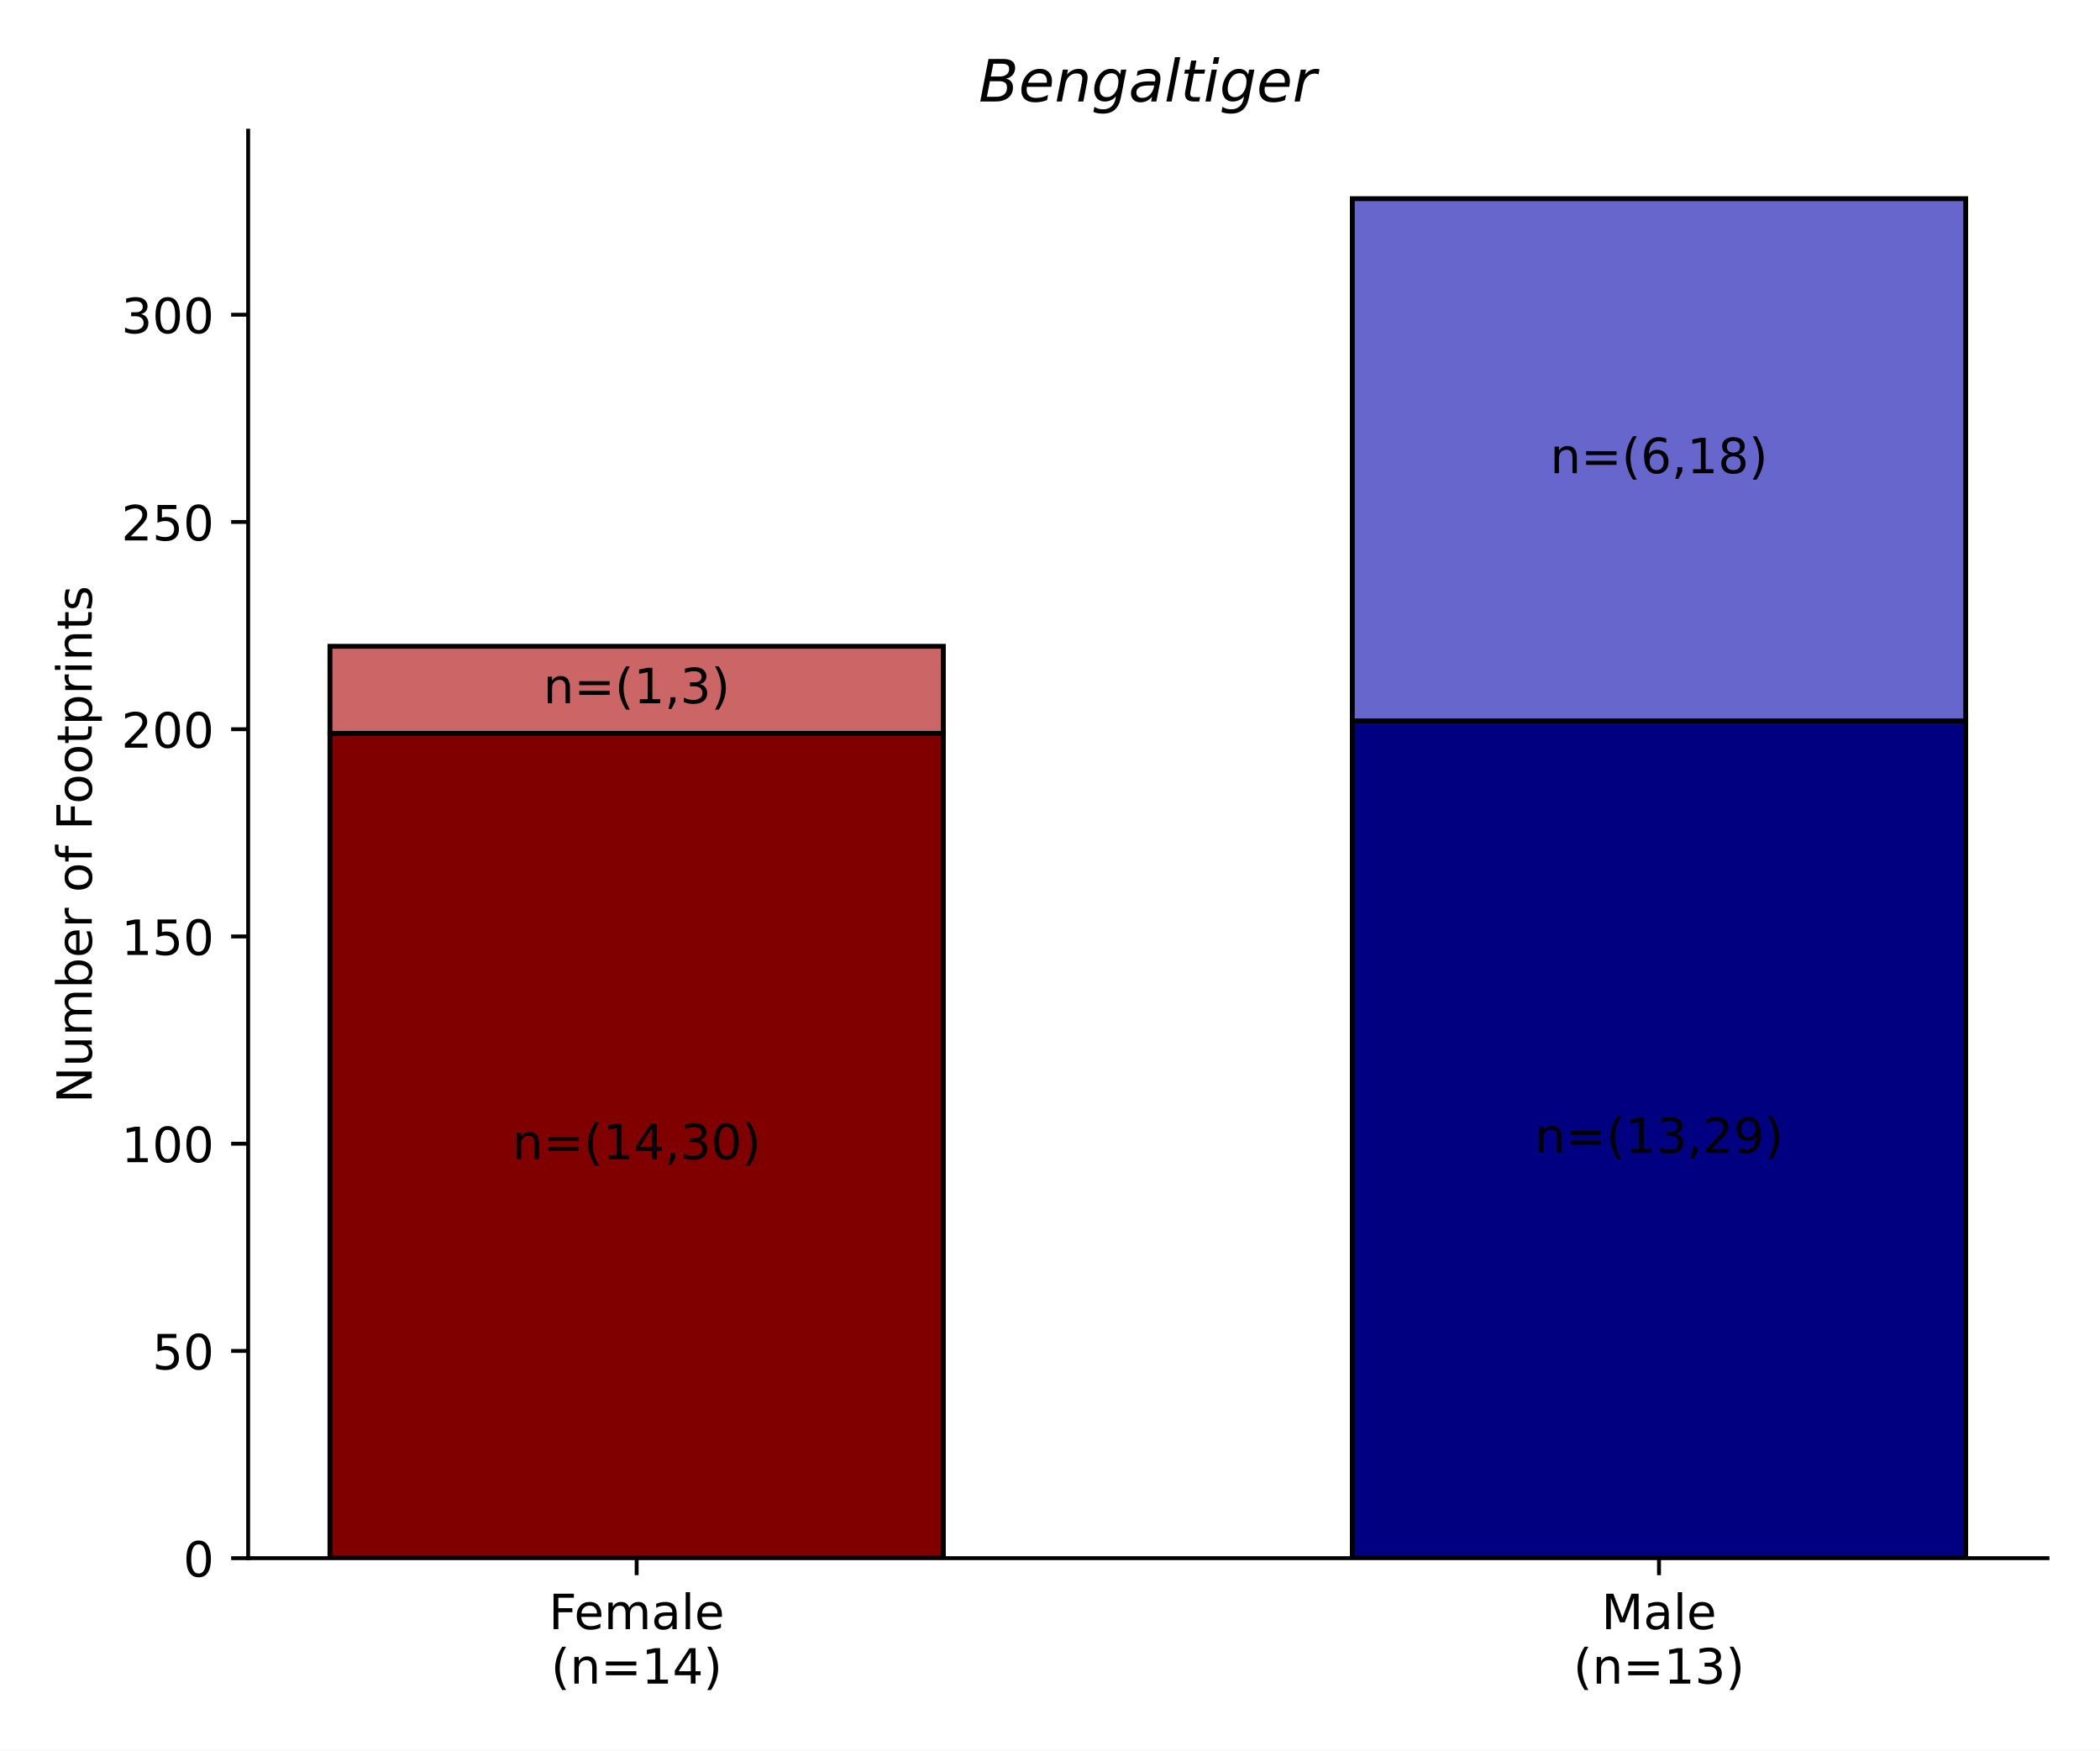
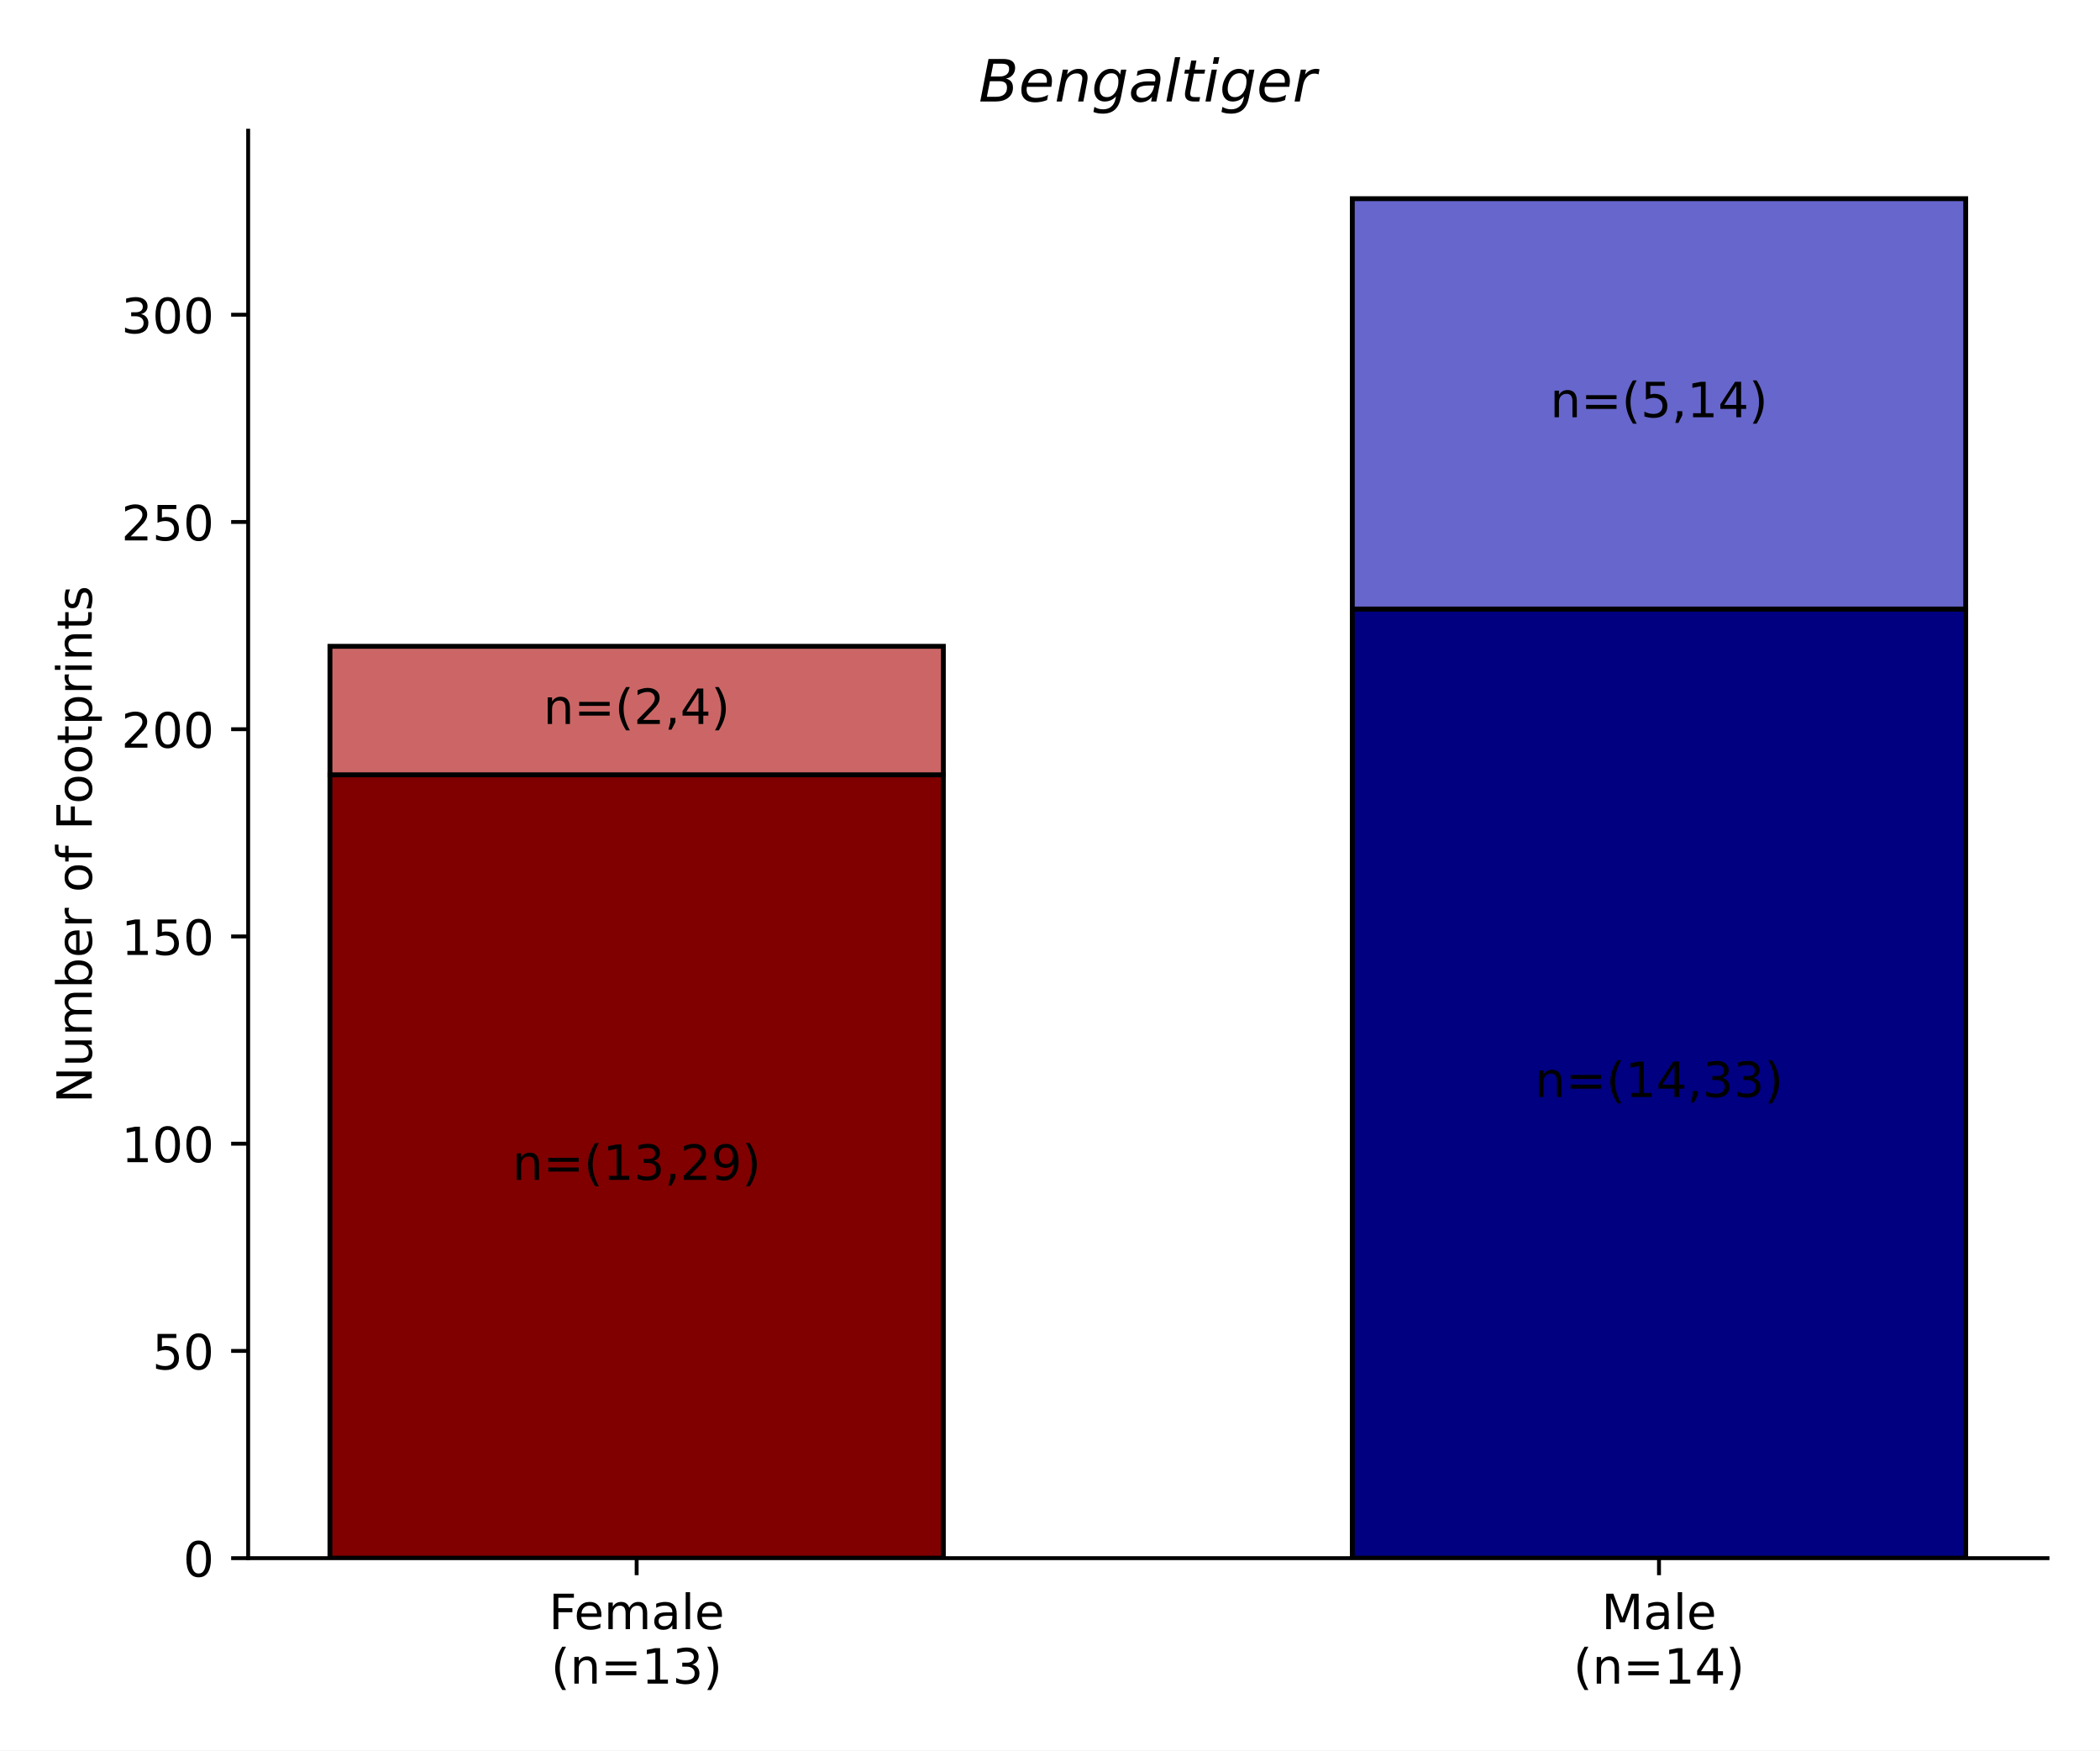
<svg xmlns="http://www.w3.org/2000/svg" xmlns:xlink="http://www.w3.org/1999/xlink" width="432pt" height="360pt" viewBox="0 0 432 360" version="1.1">
  <defs>
    <style type="text/css">*{stroke-linejoin: round; stroke-linecap: butt}</style>
  </defs>
  <g id="figure_1">
    <g id="patch_1">
      <path d="M 0 360  L 432 360  L 432 0  L 0 0  z " style="fill: #ffffff" />
    </g>
    <g id="axes_1">
      <g id="patch_2">
        <path d="M 51.05 320.456  L 421.2 320.456  L 421.2 26.88  L 51.05 26.88  z " style="fill: #ffffff" />
      </g>
      <g id="patch_3">
-         <path d="M 67.875 320.456  L 194.062 320.456  L 194.062 150.823  L 67.875 150.823  z " clip-path="url(#pd4b825e615)" style="fill: #800000; stroke: #000000; stroke-linejoin: miter" />
+         <path d="M 67.875 320.456  L 194.062 320.456  L 194.062 159.347  L 67.875 159.347  z " clip-path="url(#p35a7227399)" style="fill: #800000; stroke: #000000; stroke-linejoin: miter" />
      </g>
      <g id="patch_4">
-         <path d="M 278.188 320.456  L 404.375 320.456  L 404.375 148.266  L 278.188 148.266  z " clip-path="url(#pd4b825e615)" style="fill: #000080; stroke: #000000; stroke-linejoin: miter" />
+         <path d="M 278.188 320.456  L 404.375 320.456  L 404.375 125.25  L 278.188 125.25  z " clip-path="url(#p35a7227399)" style="fill: #000080; stroke: #000000; stroke-linejoin: miter" />
      </g>
      <g id="patch_5">
-         <path d="M 67.875 150.823  L 194.062 150.823  L 194.062 132.922  L 67.875 132.922  z " clip-path="url(#pd4b825e615)" style="fill: #cc6666; stroke: #000000; stroke-linejoin: miter" />
+         <path d="M 67.875 159.347  L 194.062 159.347  L 194.062 132.922  L 67.875 132.922  z " clip-path="url(#p35a7227399)" style="fill: #cc6666; stroke: #000000; stroke-linejoin: miter" />
      </g>
      <g id="patch_6">
-         <path d="M 278.188 148.266  L 404.375 148.266  L 404.375 40.86  L 278.188 40.86  z " clip-path="url(#pd4b825e615)" style="fill: #6666cc; stroke: #000000; stroke-linejoin: miter" />
+         <path d="M 278.188 125.25  L 404.375 125.25  L 404.375 40.86  L 278.188 40.86  z " clip-path="url(#p35a7227399)" style="fill: #6666cc; stroke: #000000; stroke-linejoin: miter" />
      </g>
      <g id="matplotlib.axis_1">
        <g id="xtick_1">
          <g id="line2d_1">
            <defs>
-               <path id="m6246f425c9" d="M 0 0  L 0 3.5  " style="stroke: #000000; stroke-width: 0.8" />
+               <path id="mf8fd28400e" d="M 0 0  L 0 3.5  " style="stroke: #000000; stroke-width: 0.8" />
            </defs>
            <g>
-               <use xlink:href="#m6246f425c9" x="130.969" y="320.456" style="stroke: #000000; stroke-width: 0.8" />
+               <use xlink:href="#mf8fd28400e" x="130.969" y="320.456" style="stroke: #000000; stroke-width: 0.8" />
            </g>
          </g>
          <g id="text_1">
            <g transform="translate(112.8914 335.0544) scale(0.1 -0.1)">
              <defs>
                <path id="DejaVuSans-46" d="M 628 4666  L 3309 4666  L 3309 4134  L 1259 4134  L 1259 2759  L 3109 2759  L 3109 2228  L 1259 2228  L 1259 0  L 628 0  L 628 4666  z " transform="scale(0.015625)" />
                <path id="DejaVuSans-65" d="M 3597 1894  L 3597 1613  L 953 1613  Q 991 1019 1311 708  Q 1631 397 2203 397  Q 2534 397 2845 478  Q 3156 559 3463 722  L 3463 178  Q 3153 47 2828 -22  Q 2503 -91 2169 -91  Q 1331 -91 842 396  Q 353 884 353 1716  Q 353 2575 817 3079  Q 1281 3584 2069 3584  Q 2775 3584 3186 3129  Q 3597 2675 3597 1894  z M 3022 2063  Q 3016 2534 2758 2815  Q 2500 3097 2075 3097  Q 1594 3097 1305 2825  Q 1016 2553 972 2059  L 3022 2063  z " transform="scale(0.015625)" />
                <path id="DejaVuSans-6d" d="M 3328 2828  Q 3544 3216 3844 3400  Q 4144 3584 4550 3584  Q 5097 3584 5394 3201  Q 5691 2819 5691 2113  L 5691 0  L 5113 0  L 5113 2094  Q 5113 2597 4934 2840  Q 4756 3084 4391 3084  Q 3944 3084 3684 2787  Q 3425 2491 3425 1978  L 3425 0  L 2847 0  L 2847 2094  Q 2847 2600 2669 2842  Q 2491 3084 2119 3084  Q 1678 3084 1418 2786  Q 1159 2488 1159 1978  L 1159 0  L 581 0  L 581 3500  L 1159 3500  L 1159 2956  Q 1356 3278 1631 3431  Q 1906 3584 2284 3584  Q 2666 3584 2933 3390  Q 3200 3197 3328 2828  z " transform="scale(0.015625)" />
                <path id="DejaVuSans-61" d="M 2194 1759  Q 1497 1759 1228 1600  Q 959 1441 959 1056  Q 959 750 1161 570  Q 1363 391 1709 391  Q 2188 391 2477 730  Q 2766 1069 2766 1631  L 2766 1759  L 2194 1759  z M 3341 1997  L 3341 0  L 2766 0  L 2766 531  Q 2569 213 2275 61  Q 1981 -91 1556 -91  Q 1019 -91 701 211  Q 384 513 384 1019  Q 384 1609 779 1909  Q 1175 2209 1959 2209  L 2766 2209  L 2766 2266  Q 2766 2663 2505 2880  Q 2244 3097 1772 3097  Q 1472 3097 1187 3025  Q 903 2953 641 2809  L 641 3341  Q 956 3463 1253 3523  Q 1550 3584 1831 3584  Q 2591 3584 2966 3190  Q 3341 2797 3341 1997  z " transform="scale(0.015625)" />
                <path id="DejaVuSans-6c" d="M 603 4863  L 1178 4863  L 1178 0  L 603 0  L 603 4863  z " transform="scale(0.015625)" />
              </defs>
              <use xlink:href="#DejaVuSans-46" />
              <use xlink:href="#DejaVuSans-65" transform="translate(52.01953 0)" />
              <use xlink:href="#DejaVuSans-6d" transform="translate(113.543 0)" />
              <use xlink:href="#DejaVuSans-61" transform="translate(210.9551 0)" />
              <use xlink:href="#DejaVuSans-6c" transform="translate(272.2344 0)" />
              <use xlink:href="#DejaVuSans-65" transform="translate(300.0176 0)" />
            </g>
            <g transform="translate(113.3461 346.2523) scale(0.1 -0.1)">
              <defs>
                <path id="DejaVuSans-28" d="M 1984 4856  Q 1566 4138 1362 3434  Q 1159 2731 1159 2009  Q 1159 1288 1364 580  Q 1569 -128 1984 -844  L 1484 -844  Q 1016 -109 783 600  Q 550 1309 550 2009  Q 550 2706 781 3412  Q 1013 4119 1484 4856  L 1984 4856  z " transform="scale(0.015625)" />
                <path id="DejaVuSans-6e" d="M 3513 2113  L 3513 0  L 2938 0  L 2938 2094  Q 2938 2591 2744 2837  Q 2550 3084 2163 3084  Q 1697 3084 1428 2787  Q 1159 2491 1159 1978  L 1159 0  L 581 0  L 581 3500  L 1159 3500  L 1159 2956  Q 1366 3272 1645 3428  Q 1925 3584 2291 3584  Q 2894 3584 3203 3211  Q 3513 2838 3513 2113  z " transform="scale(0.015625)" />
                <path id="DejaVuSans-3d" d="M 678 2906  L 4684 2906  L 4684 2381  L 678 2381  L 678 2906  z M 678 1631  L 4684 1631  L 4684 1100  L 678 1100  L 678 1631  z " transform="scale(0.015625)" />
                <path id="DejaVuSans-31" d="M 794 531  L 1825 531  L 1825 4091  L 703 3866  L 703 4441  L 1819 4666  L 2450 4666  L 2450 531  L 3481 531  L 3481 0  L 794 0  L 794 531  z " transform="scale(0.015625)" />
+                 <path id="DejaVuSans-33" d="M 2597 2516  Q 3050 2419 3304 2112  Q 3559 1806 3559 1356  Q 3559 666 3084 287  Q 2609 -91 1734 -91  Q 1441 -91 1130 -33  Q 819 25 488 141  L 488 750  Q 750 597 1062 519  Q 1375 441 1716 441  Q 2309 441 2620 675  Q 2931 909 2931 1356  Q 2931 1769 2642 2001  Q 2353 2234 1838 2234  L 1294 2234  L 1294 2753  L 1863 2753  Q 2328 2753 2575 2939  Q 2822 3125 2822 3475  Q 2822 3834 2567 4026  Q 2313 4219 1838 4219  Q 1578 4219 1281 4162  Q 984 4106 628 3988  L 628 4550  Q 988 4650 1302 4700  Q 1616 4750 1894 4750  Q 2613 4750 3031 4423  Q 3450 4097 3450 3541  Q 3450 3153 3228 2886  Q 3006 2619 2597 2516  z " transform="scale(0.015625)" />
+                 <path id="DejaVuSans-29" d="M 513 4856  L 1013 4856  Q 1481 4119 1714 3412  Q 1947 2706 1947 2009  Q 1947 1309 1714 600  Q 1481 -109 1013 -844  L 513 -844  Q 928 -128 1133 580  Q 1338 1288 1338 2009  Q 1338 2731 1133 3434  Q 928 4138 513 4856  z " transform="scale(0.015625)" />
+               </defs>
+               <use xlink:href="#DejaVuSans-28" />
+               <use xlink:href="#DejaVuSans-6e" transform="translate(39.01367 0)" />
+               <use xlink:href="#DejaVuSans-3d" transform="translate(102.3926 0)" />
+               <use xlink:href="#DejaVuSans-31" transform="translate(186.1816 0)" />
+               <use xlink:href="#DejaVuSans-33" transform="translate(249.8047 0)" />
+               <use xlink:href="#DejaVuSans-29" transform="translate(313.4277 0)" />
+             </g>
+           </g>
+         </g>
+         <g id="xtick_2">
+           <g id="line2d_2">
+             <g>
+               <use xlink:href="#mf8fd28400e" x="341.281" y="320.456" style="stroke: #000000; stroke-width: 0.8" />
+             </g>
+           </g>
+           <g id="text_2">
+             <g transform="translate(329.4375 335.0544) scale(0.1 -0.1)">
+               <defs>
+                 <path id="DejaVuSans-4d" d="M 628 4666  L 1569 4666  L 2759 1491  L 3956 4666  L 4897 4666  L 4897 0  L 4281 0  L 4281 4097  L 3078 897  L 2444 897  L 1241 4097  L 1241 0  L 628 0  L 628 4666  z " transform="scale(0.015625)" />
+               </defs>
+               <use xlink:href="#DejaVuSans-4d" />
+               <use xlink:href="#DejaVuSans-61" transform="translate(86.2793 0)" />
+               <use xlink:href="#DejaVuSans-6c" transform="translate(147.5586 0)" />
+               <use xlink:href="#DejaVuSans-65" transform="translate(175.3418 0)" />
+             </g>
+             <g transform="translate(323.6586 346.2523) scale(0.1 -0.1)">
+               <defs>
                <path id="DejaVuSans-34" d="M 2419 4116  L 825 1625  L 2419 1625  L 2419 4116  z M 2253 4666  L 3047 4666  L 3047 1625  L 3713 1625  L 3713 1100  L 3047 1100  L 3047 0  L 2419 0  L 2419 1100  L 313 1100  L 313 1709  L 2253 4666  z " transform="scale(0.015625)" />
-                 <path id="DejaVuSans-29" d="M 513 4856  L 1013 4856  Q 1481 4119 1714 3412  Q 1947 2706 1947 2009  Q 1947 1309 1714 600  Q 1481 -109 1013 -844  L 513 -844  Q 928 -128 1133 580  Q 1338 1288 1338 2009  Q 1338 2731 1133 3434  Q 928 4138 513 4856  z " transform="scale(0.015625)" />
              </defs>
              <use xlink:href="#DejaVuSans-28" />
              <use xlink:href="#DejaVuSans-6e" transform="translate(39.01367 0)" />
              <use xlink:href="#DejaVuSans-3d" transform="translate(102.3926 0)" />
              <use xlink:href="#DejaVuSans-31" transform="translate(186.1816 0)" />
              <use xlink:href="#DejaVuSans-34" transform="translate(249.8047 0)" />
              <use xlink:href="#DejaVuSans-29" transform="translate(313.4277 0)" />
            </g>
          </g>
        </g>
-         <g id="xtick_2">
-           <g id="line2d_2">
-             <g>
-               <use xlink:href="#m6246f425c9" x="341.281" y="320.456" style="stroke: #000000; stroke-width: 0.8" />
-             </g>
-           </g>
-           <g id="text_2">
-             <g transform="translate(329.4375 335.0544) scale(0.1 -0.1)">
-               <defs>
-                 <path id="DejaVuSans-4d" d="M 628 4666  L 1569 4666  L 2759 1491  L 3956 4666  L 4897 4666  L 4897 0  L 4281 0  L 4281 4097  L 3078 897  L 2444 897  L 1241 4097  L 1241 0  L 628 0  L 628 4666  z " transform="scale(0.015625)" />
-               </defs>
-               <use xlink:href="#DejaVuSans-4d" />
-               <use xlink:href="#DejaVuSans-61" transform="translate(86.2793 0)" />
-               <use xlink:href="#DejaVuSans-6c" transform="translate(147.5586 0)" />
-               <use xlink:href="#DejaVuSans-65" transform="translate(175.3418 0)" />
-             </g>
-             <g transform="translate(323.6586 346.2523) scale(0.1 -0.1)">
-               <defs>
-                 <path id="DejaVuSans-33" d="M 2597 2516  Q 3050 2419 3304 2112  Q 3559 1806 3559 1356  Q 3559 666 3084 287  Q 2609 -91 1734 -91  Q 1441 -91 1130 -33  Q 819 25 488 141  L 488 750  Q 750 597 1062 519  Q 1375 441 1716 441  Q 2309 441 2620 675  Q 2931 909 2931 1356  Q 2931 1769 2642 2001  Q 2353 2234 1838 2234  L 1294 2234  L 1294 2753  L 1863 2753  Q 2328 2753 2575 2939  Q 2822 3125 2822 3475  Q 2822 3834 2567 4026  Q 2313 4219 1838 4219  Q 1578 4219 1281 4162  Q 984 4106 628 3988  L 628 4550  Q 988 4650 1302 4700  Q 1616 4750 1894 4750  Q 2613 4750 3031 4423  Q 3450 4097 3450 3541  Q 3450 3153 3228 2886  Q 3006 2619 2597 2516  z " transform="scale(0.015625)" />
-               </defs>
-               <use xlink:href="#DejaVuSans-28" />
-               <use xlink:href="#DejaVuSans-6e" transform="translate(39.01367 0)" />
-               <use xlink:href="#DejaVuSans-3d" transform="translate(102.3926 0)" />
-               <use xlink:href="#DejaVuSans-31" transform="translate(186.1816 0)" />
-               <use xlink:href="#DejaVuSans-33" transform="translate(249.8047 0)" />
-               <use xlink:href="#DejaVuSans-29" transform="translate(313.4277 0)" />
-             </g>
-           </g>
-         </g>
      </g>
      <g id="matplotlib.axis_2">
        <g id="ytick_1">
          <g id="line2d_3">
            <defs>
-               <path id="m02758d0c23" d="M 0 0  L -3.5 0  " style="stroke: #000000; stroke-width: 0.8" />
+               <path id="mcded6aaaa2" d="M 0 0  L -3.5 0  " style="stroke: #000000; stroke-width: 0.8" />
            </defs>
            <g>
-               <use xlink:href="#m02758d0c23" x="51.05" y="320.456" style="stroke: #000000; stroke-width: 0.8" />
+               <use xlink:href="#mcded6aaaa2" x="51.05" y="320.456" style="stroke: #000000; stroke-width: 0.8" />
            </g>
          </g>
          <g id="text_3">
            <g transform="translate(37.6875 324.2552) scale(0.1 -0.1)">
              <defs>
                <path id="DejaVuSans-30" d="M 2034 4250  Q 1547 4250 1301 3770  Q 1056 3291 1056 2328  Q 1056 1369 1301 889  Q 1547 409 2034 409  Q 2525 409 2770 889  Q 3016 1369 3016 2328  Q 3016 3291 2770 3770  Q 2525 4250 2034 4250  z M 2034 4750  Q 2819 4750 3233 4129  Q 3647 3509 3647 2328  Q 3647 1150 3233 529  Q 2819 -91 2034 -91  Q 1250 -91 836 529  Q 422 1150 422 2328  Q 422 3509 836 4129  Q 1250 4750 2034 4750  z " transform="scale(0.015625)" />
              </defs>
              <use xlink:href="#DejaVuSans-30" />
            </g>
          </g>
        </g>
        <g id="ytick_2">
          <g id="line2d_4">
            <g>
-               <use xlink:href="#m02758d0c23" x="51.05" y="277.835" style="stroke: #000000; stroke-width: 0.8" />
+               <use xlink:href="#mcded6aaaa2" x="51.05" y="277.835" style="stroke: #000000; stroke-width: 0.8" />
            </g>
          </g>
          <g id="text_4">
            <g transform="translate(31.325 281.6338) scale(0.1 -0.1)">
              <defs>
                <path id="DejaVuSans-35" d="M 691 4666  L 3169 4666  L 3169 4134  L 1269 4134  L 1269 2991  Q 1406 3038 1543 3061  Q 1681 3084 1819 3084  Q 2600 3084 3056 2656  Q 3513 2228 3513 1497  Q 3513 744 3044 326  Q 2575 -91 1722 -91  Q 1428 -91 1123 -41  Q 819 9 494 109  L 494 744  Q 775 591 1075 516  Q 1375 441 1709 441  Q 2250 441 2565 725  Q 2881 1009 2881 1497  Q 2881 1984 2565 2268  Q 2250 2553 1709 2553  Q 1456 2553 1204 2497  Q 953 2441 691 2322  L 691 4666  z " transform="scale(0.015625)" />
              </defs>
              <use xlink:href="#DejaVuSans-35" />
              <use xlink:href="#DejaVuSans-30" transform="translate(63.62305 0)" />
            </g>
          </g>
        </g>
        <g id="ytick_3">
          <g id="line2d_5">
            <g>
-               <use xlink:href="#m02758d0c23" x="51.05" y="235.213" style="stroke: #000000; stroke-width: 0.8" />
+               <use xlink:href="#mcded6aaaa2" x="51.05" y="235.213" style="stroke: #000000; stroke-width: 0.8" />
            </g>
          </g>
          <g id="text_5">
            <g transform="translate(24.9625 239.0125) scale(0.1 -0.1)">
              <use xlink:href="#DejaVuSans-31" />
              <use xlink:href="#DejaVuSans-30" transform="translate(63.62305 0)" />
              <use xlink:href="#DejaVuSans-30" transform="translate(127.2461 0)" />
            </g>
          </g>
        </g>
        <g id="ytick_4">
          <g id="line2d_6">
            <g>
-               <use xlink:href="#m02758d0c23" x="51.05" y="192.592" style="stroke: #000000; stroke-width: 0.8" />
+               <use xlink:href="#mcded6aaaa2" x="51.05" y="192.592" style="stroke: #000000; stroke-width: 0.8" />
            </g>
          </g>
          <g id="text_6">
            <g transform="translate(24.9625 196.3911) scale(0.1 -0.1)">
              <use xlink:href="#DejaVuSans-31" />
              <use xlink:href="#DejaVuSans-35" transform="translate(63.62305 0)" />
              <use xlink:href="#DejaVuSans-30" transform="translate(127.2461 0)" />
            </g>
          </g>
        </g>
        <g id="ytick_5">
          <g id="line2d_7">
            <g>
-               <use xlink:href="#m02758d0c23" x="51.05" y="149.971" style="stroke: #000000; stroke-width: 0.8" />
+               <use xlink:href="#mcded6aaaa2" x="51.05" y="149.971" style="stroke: #000000; stroke-width: 0.8" />
            </g>
          </g>
          <g id="text_7">
            <g transform="translate(24.9625 153.7697) scale(0.1 -0.1)">
              <defs>
                <path id="DejaVuSans-32" d="M 1228 531  L 3431 531  L 3431 0  L 469 0  L 469 531  Q 828 903 1448 1529  Q 2069 2156 2228 2338  Q 2531 2678 2651 2914  Q 2772 3150 2772 3378  Q 2772 3750 2511 3984  Q 2250 4219 1831 4219  Q 1534 4219 1204 4116  Q 875 4013 500 3803  L 500 4441  Q 881 4594 1212 4672  Q 1544 4750 1819 4750  Q 2544 4750 2975 4387  Q 3406 4025 3406 3419  Q 3406 3131 3298 2873  Q 3191 2616 2906 2266  Q 2828 2175 2409 1742  Q 1991 1309 1228 531  z " transform="scale(0.015625)" />
              </defs>
              <use xlink:href="#DejaVuSans-32" />
              <use xlink:href="#DejaVuSans-30" transform="translate(63.62305 0)" />
              <use xlink:href="#DejaVuSans-30" transform="translate(127.2461 0)" />
            </g>
          </g>
        </g>
        <g id="ytick_6">
          <g id="line2d_8">
            <g>
-               <use xlink:href="#m02758d0c23" x="51.05" y="107.349" style="stroke: #000000; stroke-width: 0.8" />
+               <use xlink:href="#mcded6aaaa2" x="51.05" y="107.349" style="stroke: #000000; stroke-width: 0.8" />
            </g>
          </g>
          <g id="text_8">
            <g transform="translate(24.9625 111.1484) scale(0.1 -0.1)">
              <use xlink:href="#DejaVuSans-32" />
              <use xlink:href="#DejaVuSans-35" transform="translate(63.62305 0)" />
              <use xlink:href="#DejaVuSans-30" transform="translate(127.2461 0)" />
            </g>
          </g>
        </g>
        <g id="ytick_7">
          <g id="line2d_9">
            <g>
-               <use xlink:href="#m02758d0c23" x="51.05" y="64.728" style="stroke: #000000; stroke-width: 0.8" />
+               <use xlink:href="#mcded6aaaa2" x="51.05" y="64.728" style="stroke: #000000; stroke-width: 0.8" />
            </g>
          </g>
          <g id="text_9">
            <g transform="translate(24.9625 68.527) scale(0.1 -0.1)">
              <use xlink:href="#DejaVuSans-33" />
              <use xlink:href="#DejaVuSans-30" transform="translate(63.62305 0)" />
              <use xlink:href="#DejaVuSans-30" transform="translate(127.2461 0)" />
            </g>
          </g>
        </g>
        <g id="text_10">
          <g transform="translate(18.88281 226.8774) rotate(-90) scale(0.1 -0.1)">
            <defs>
              <path id="DejaVuSans-4e" d="M 628 4666  L 1478 4666  L 3547 763  L 3547 4666  L 4159 4666  L 4159 0  L 3309 0  L 1241 3903  L 1241 0  L 628 0  L 628 4666  z " transform="scale(0.015625)" />
              <path id="DejaVuSans-75" d="M 544 1381  L 544 3500  L 1119 3500  L 1119 1403  Q 1119 906 1312 657  Q 1506 409 1894 409  Q 2359 409 2629 706  Q 2900 1003 2900 1516  L 2900 3500  L 3475 3500  L 3475 0  L 2900 0  L 2900 538  Q 2691 219 2414 64  Q 2138 -91 1772 -91  Q 1169 -91 856 284  Q 544 659 544 1381  z M 1991 3584  L 1991 3584  z " transform="scale(0.015625)" />
              <path id="DejaVuSans-62" d="M 3116 1747  Q 3116 2381 2855 2742  Q 2594 3103 2138 3103  Q 1681 3103 1420 2742  Q 1159 2381 1159 1747  Q 1159 1113 1420 752  Q 1681 391 2138 391  Q 2594 391 2855 752  Q 3116 1113 3116 1747  z M 1159 2969  Q 1341 3281 1617 3432  Q 1894 3584 2278 3584  Q 2916 3584 3314 3078  Q 3713 2572 3713 1747  Q 3713 922 3314 415  Q 2916 -91 2278 -91  Q 1894 -91 1617 61  Q 1341 213 1159 525  L 1159 0  L 581 0  L 581 4863  L 1159 4863  L 1159 2969  z " transform="scale(0.015625)" />
              <path id="DejaVuSans-72" d="M 2631 2963  Q 2534 3019 2420 3045  Q 2306 3072 2169 3072  Q 1681 3072 1420 2755  Q 1159 2438 1159 1844  L 1159 0  L 581 0  L 581 3500  L 1159 3500  L 1159 2956  Q 1341 3275 1631 3429  Q 1922 3584 2338 3584  Q 2397 3584 2469 3576  Q 2541 3569 2628 3553  L 2631 2963  z " transform="scale(0.015625)" />
              <path id="DejaVuSans-20" transform="scale(0.015625)" />
              <path id="DejaVuSans-6f" d="M 1959 3097  Q 1497 3097 1228 2736  Q 959 2375 959 1747  Q 959 1119 1226 758  Q 1494 397 1959 397  Q 2419 397 2687 759  Q 2956 1122 2956 1747  Q 2956 2369 2687 2733  Q 2419 3097 1959 3097  z M 1959 3584  Q 2709 3584 3137 3096  Q 3566 2609 3566 1747  Q 3566 888 3137 398  Q 2709 -91 1959 -91  Q 1206 -91 779 398  Q 353 888 353 1747  Q 353 2609 779 3096  Q 1206 3584 1959 3584  z " transform="scale(0.015625)" />
              <path id="DejaVuSans-66" d="M 2375 4863  L 2375 4384  L 1825 4384  Q 1516 4384 1395 4259  Q 1275 4134 1275 3809  L 1275 3500  L 2222 3500  L 2222 3053  L 1275 3053  L 1275 0  L 697 0  L 697 3053  L 147 3053  L 147 3500  L 697 3500  L 697 3744  Q 697 4328 969 4595  Q 1241 4863 1831 4863  L 2375 4863  z " transform="scale(0.015625)" />
              <path id="DejaVuSans-74" d="M 1172 4494  L 1172 3500  L 2356 3500  L 2356 3053  L 1172 3053  L 1172 1153  Q 1172 725 1289 603  Q 1406 481 1766 481  L 2356 481  L 2356 0  L 1766 0  Q 1100 0 847 248  Q 594 497 594 1153  L 594 3053  L 172 3053  L 172 3500  L 594 3500  L 594 4494  L 1172 4494  z " transform="scale(0.015625)" />
              <path id="DejaVuSans-70" d="M 1159 525  L 1159 -1331  L 581 -1331  L 581 3500  L 1159 3500  L 1159 2969  Q 1341 3281 1617 3432  Q 1894 3584 2278 3584  Q 2916 3584 3314 3078  Q 3713 2572 3713 1747  Q 3713 922 3314 415  Q 2916 -91 2278 -91  Q 1894 -91 1617 61  Q 1341 213 1159 525  z M 3116 1747  Q 3116 2381 2855 2742  Q 2594 3103 2138 3103  Q 1681 3103 1420 2742  Q 1159 2381 1159 1747  Q 1159 1113 1420 752  Q 1681 391 2138 391  Q 2594 391 2855 752  Q 3116 1113 3116 1747  z " transform="scale(0.015625)" />
              <path id="DejaVuSans-69" d="M 603 3500  L 1178 3500  L 1178 0  L 603 0  L 603 3500  z M 603 4863  L 1178 4863  L 1178 4134  L 603 4134  L 603 4863  z " transform="scale(0.015625)" />
              <path id="DejaVuSans-73" d="M 2834 3397  L 2834 2853  Q 2591 2978 2328 3040  Q 2066 3103 1784 3103  Q 1356 3103 1142 2972  Q 928 2841 928 2578  Q 928 2378 1081 2264  Q 1234 2150 1697 2047  L 1894 2003  Q 2506 1872 2764 1633  Q 3022 1394 3022 966  Q 3022 478 2636 193  Q 2250 -91 1575 -91  Q 1294 -91 989 -36  Q 684 19 347 128  L 347 722  Q 666 556 975 473  Q 1284 391 1588 391  Q 1994 391 2212 530  Q 2431 669 2431 922  Q 2431 1156 2273 1281  Q 2116 1406 1581 1522  L 1381 1569  Q 847 1681 609 1914  Q 372 2147 372 2553  Q 372 3047 722 3315  Q 1072 3584 1716 3584  Q 2034 3584 2315 3537  Q 2597 3491 2834 3397  z " transform="scale(0.015625)" />
            </defs>
            <use xlink:href="#DejaVuSans-4e" />
            <use xlink:href="#DejaVuSans-75" transform="translate(74.80469 0)" />
            <use xlink:href="#DejaVuSans-6d" transform="translate(138.1836 0)" />
            <use xlink:href="#DejaVuSans-62" transform="translate(235.5957 0)" />
            <use xlink:href="#DejaVuSans-65" transform="translate(299.0723 0)" />
            <use xlink:href="#DejaVuSans-72" transform="translate(360.5957 0)" />
            <use xlink:href="#DejaVuSans-20" transform="translate(401.709 0)" />
            <use xlink:href="#DejaVuSans-6f" transform="translate(433.4961 0)" />
            <use xlink:href="#DejaVuSans-66" transform="translate(494.6777 0)" />
            <use xlink:href="#DejaVuSans-20" transform="translate(529.8828 0)" />
            <use xlink:href="#DejaVuSans-46" transform="translate(561.6699 0)" />
            <use xlink:href="#DejaVuSans-6f" transform="translate(615.5645 0)" />
            <use xlink:href="#DejaVuSans-6f" transform="translate(676.7461 0)" />
            <use xlink:href="#DejaVuSans-74" transform="translate(737.9277 0)" />
            <use xlink:href="#DejaVuSans-70" transform="translate(777.1367 0)" />
            <use xlink:href="#DejaVuSans-72" transform="translate(840.6133 0)" />
            <use xlink:href="#DejaVuSans-69" transform="translate(881.7266 0)" />
            <use xlink:href="#DejaVuSans-6e" transform="translate(909.5098 0)" />
            <use xlink:href="#DejaVuSans-74" transform="translate(972.8887 0)" />
            <use xlink:href="#DejaVuSans-73" transform="translate(1012.098 0)" />
          </g>
        </g>
      </g>
      <g id="patch_7">
        <path d="M 51.05 320.456  L 51.05 26.88  " style="fill: none; stroke: #000000; stroke-width: 0.8; stroke-linejoin: miter; stroke-linecap: square" />
      </g>
      <g id="patch_8">
        <path d="M 51.05 320.456  L 421.2 320.456  " style="fill: none; stroke: #000000; stroke-width: 0.8; stroke-linejoin: miter; stroke-linecap: square" />
      </g>
      <g id="text_11">
-         <g transform="translate(105.3945 238.3988) scale(0.1 -0.1)">
+         <g transform="translate(105.3945 242.661) scale(0.1 -0.1)">
          <defs>
            <path id="DejaVuSans-2c" d="M 750 794  L 1409 794  L 1409 256  L 897 -744  L 494 -744  L 750 256  L 750 794  z " transform="scale(0.015625)" />
-           </defs>
-           <use xlink:href="#DejaVuSans-6e" />
-           <use xlink:href="#DejaVuSans-3d" transform="translate(63.37891 0)" />
-           <use xlink:href="#DejaVuSans-28" transform="translate(147.168 0)" />
-           <use xlink:href="#DejaVuSans-31" transform="translate(186.1816 0)" />
-           <use xlink:href="#DejaVuSans-34" transform="translate(249.8047 0)" />
-           <use xlink:href="#DejaVuSans-2c" transform="translate(313.4277 0)" />
-           <use xlink:href="#DejaVuSans-33" transform="translate(345.2148 0)" />
-           <use xlink:href="#DejaVuSans-30" transform="translate(408.8379 0)" />
-           <use xlink:href="#DejaVuSans-29" transform="translate(472.4609 0)" />
-         </g>
-       </g>
-       <g id="text_12">
-         <g transform="translate(315.707 237.1202) scale(0.1 -0.1)">
-           <defs>
            <path id="DejaVuSans-39" d="M 703 97  L 703 672  Q 941 559 1184 500  Q 1428 441 1663 441  Q 2288 441 2617 861  Q 2947 1281 2994 2138  Q 2813 1869 2534 1725  Q 2256 1581 1919 1581  Q 1219 1581 811 2004  Q 403 2428 403 3163  Q 403 3881 828 4315  Q 1253 4750 1959 4750  Q 2769 4750 3195 4129  Q 3622 3509 3622 2328  Q 3622 1225 3098 567  Q 2575 -91 1691 -91  Q 1453 -91 1209 -44  Q 966 3 703 97  z M 1959 2075  Q 2384 2075 2632 2365  Q 2881 2656 2881 3163  Q 2881 3666 2632 3958  Q 2384 4250 1959 4250  Q 1534 4250 1286 3958  Q 1038 3666 1038 3163  Q 1038 2656 1286 2365  Q 1534 2075 1959 2075  z " transform="scale(0.015625)" />
          </defs>
          <use xlink:href="#DejaVuSans-6e" />
          <use xlink:href="#DejaVuSans-3d" transform="translate(63.37891 0)" />
          <use xlink:href="#DejaVuSans-28" transform="translate(147.168 0)" />
          <use xlink:href="#DejaVuSans-31" transform="translate(186.1816 0)" />
          <use xlink:href="#DejaVuSans-33" transform="translate(249.8047 0)" />
          <use xlink:href="#DejaVuSans-2c" transform="translate(313.4277 0)" />
          <use xlink:href="#DejaVuSans-32" transform="translate(345.2148 0)" />
          <use xlink:href="#DejaVuSans-39" transform="translate(408.8379 0)" />
          <use xlink:href="#DejaVuSans-29" transform="translate(472.4609 0)" />
        </g>
      </g>
-       <g id="text_13">
-         <g transform="translate(111.757 144.6318) scale(0.1 -0.1)">
+       <g id="text_12">
+         <g transform="translate(315.707 225.6124) scale(0.1 -0.1)">
          <use xlink:href="#DejaVuSans-6e" />
          <use xlink:href="#DejaVuSans-3d" transform="translate(63.37891 0)" />
          <use xlink:href="#DejaVuSans-28" transform="translate(147.168 0)" />
          <use xlink:href="#DejaVuSans-31" transform="translate(186.1816 0)" />
-           <use xlink:href="#DejaVuSans-2c" transform="translate(249.8047 0)" />
-           <use xlink:href="#DejaVuSans-33" transform="translate(281.5918 0)" />
-           <use xlink:href="#DejaVuSans-29" transform="translate(345.2148 0)" />
-         </g>
-       </g>
-       <g id="text_14">
-         <g transform="translate(318.8883 97.32211) scale(0.1 -0.1)">
-           <defs>
-             <path id="DejaVuSans-36" d="M 2113 2584  Q 1688 2584 1439 2293  Q 1191 2003 1191 1497  Q 1191 994 1439 701  Q 1688 409 2113 409  Q 2538 409 2786 701  Q 3034 994 3034 1497  Q 3034 2003 2786 2293  Q 2538 2584 2113 2584  z M 3366 4563  L 3366 3988  Q 3128 4100 2886 4159  Q 2644 4219 2406 4219  Q 1781 4219 1451 3797  Q 1122 3375 1075 2522  Q 1259 2794 1537 2939  Q 1816 3084 2150 3084  Q 2853 3084 3261 2657  Q 3669 2231 3669 1497  Q 3669 778 3244 343  Q 2819 -91 2113 -91  Q 1303 -91 875 529  Q 447 1150 447 2328  Q 447 3434 972 4092  Q 1497 4750 2381 4750  Q 2619 4750 2861 4703  Q 3103 4656 3366 4563  z " transform="scale(0.015625)" />
-             <path id="DejaVuSans-38" d="M 2034 2216  Q 1584 2216 1326 1975  Q 1069 1734 1069 1313  Q 1069 891 1326 650  Q 1584 409 2034 409  Q 2484 409 2743 651  Q 3003 894 3003 1313  Q 3003 1734 2745 1975  Q 2488 2216 2034 2216  z M 1403 2484  Q 997 2584 770 2862  Q 544 3141 544 3541  Q 544 4100 942 4425  Q 1341 4750 2034 4750  Q 2731 4750 3128 4425  Q 3525 4100 3525 3541  Q 3525 3141 3298 2862  Q 3072 2584 2669 2484  Q 3125 2378 3379 2068  Q 3634 1759 3634 1313  Q 3634 634 3220 271  Q 2806 -91 2034 -91  Q 1263 -91 848 271  Q 434 634 434 1313  Q 434 1759 690 2068  Q 947 2378 1403 2484  z M 1172 3481  Q 1172 3119 1398 2916  Q 1625 2713 2034 2713  Q 2441 2713 2670 2916  Q 2900 3119 2900 3481  Q 2900 3844 2670 4047  Q 2441 4250 2034 4250  Q 1625 4250 1398 4047  Q 1172 3844 1172 3481  z " transform="scale(0.015625)" />
-           </defs>
+           <use xlink:href="#DejaVuSans-34" transform="translate(249.8047 0)" />
+           <use xlink:href="#DejaVuSans-2c" transform="translate(313.4277 0)" />
+           <use xlink:href="#DejaVuSans-33" transform="translate(345.2148 0)" />
+           <use xlink:href="#DejaVuSans-33" transform="translate(408.8379 0)" />
+           <use xlink:href="#DejaVuSans-29" transform="translate(472.4609 0)" />
+         </g>
+       </g>
+       <g id="text_13">
+         <g transform="translate(111.757 148.894) scale(0.1 -0.1)">
          <use xlink:href="#DejaVuSans-6e" />
          <use xlink:href="#DejaVuSans-3d" transform="translate(63.37891 0)" />
          <use xlink:href="#DejaVuSans-28" transform="translate(147.168 0)" />
-           <use xlink:href="#DejaVuSans-36" transform="translate(186.1816 0)" />
+           <use xlink:href="#DejaVuSans-32" transform="translate(186.1816 0)" />
+           <use xlink:href="#DejaVuSans-2c" transform="translate(249.8047 0)" />
+           <use xlink:href="#DejaVuSans-34" transform="translate(281.5918 0)" />
+           <use xlink:href="#DejaVuSans-29" transform="translate(345.2148 0)" />
+         </g>
+       </g>
+       <g id="text_14">
+         <g transform="translate(318.8883 85.81434) scale(0.1 -0.1)">
+           <use xlink:href="#DejaVuSans-6e" />
+           <use xlink:href="#DejaVuSans-3d" transform="translate(63.37891 0)" />
+           <use xlink:href="#DejaVuSans-28" transform="translate(147.168 0)" />
+           <use xlink:href="#DejaVuSans-35" transform="translate(186.1816 0)" />
          <use xlink:href="#DejaVuSans-2c" transform="translate(249.8047 0)" />
          <use xlink:href="#DejaVuSans-31" transform="translate(281.5918 0)" />
-           <use xlink:href="#DejaVuSans-38" transform="translate(345.2148 0)" />
+           <use xlink:href="#DejaVuSans-34" transform="translate(345.2148 0)" />
          <use xlink:href="#DejaVuSans-29" transform="translate(408.8379 0)" />
        </g>
      </g>
      <g id="text_15">
        <g transform="translate(201.325 20.88) scale(0.12 -0.12)">
          <defs>
            <path id="DejaVuSans-Oblique-42" d="M 1081 4666  L 2694 4666  Q 3350 4666 3675 4422  Q 4000 4178 4000 3688  Q 4000 3238 3720 2911  Q 3441 2584 2988 2516  Q 3375 2428 3569 2181  Q 3763 1934 3763 1522  Q 3763 819 3242 409  Q 2722 0 1819 0  L 172 0  L 1081 4666  z M 1234 2228  L 903 519  L 1919 519  Q 2491 519 2800 781  Q 3109 1044 3109 1522  Q 3109 1891 2904 2059  Q 2700 2228 2247 2228  L 1234 2228  z M 1606 4147  L 1331 2741  L 2272 2741  Q 2775 2741 3058 2959  Q 3341 3178 3341 3566  Q 3341 3869 3150 4008  Q 2959 4147 2541 4147  L 1606 4147  z " transform="scale(0.015625)" />
            <path id="DejaVuSans-Oblique-65" d="M 3078 2063  Q 3088 2113 3092 2166  Q 3097 2219 3097 2272  Q 3097 2653 2873 2875  Q 2650 3097 2266 3097  Q 1838 3097 1509 2826  Q 1181 2556 1013 2059  L 3078 2063  z M 3578 1613  L 903 1613  Q 884 1494 878 1425  Q 872 1356 872 1306  Q 872 872 1139 634  Q 1406 397 1894 397  Q 2269 397 2603 481  Q 2938 566 3225 728  L 3116 159  Q 2806 34 2476 -28  Q 2147 -91 1806 -91  Q 1078 -91 686 257  Q 294 606 294 1247  Q 294 1794 489 2264  Q 684 2734 1063 3103  Q 1306 3334 1642 3459  Q 1978 3584 2356 3584  Q 2950 3584 3301 3228  Q 3653 2872 3653 2272  Q 3653 2128 3634 1964  Q 3616 1800 3578 1613  z " transform="scale(0.015625)" />
            <path id="DejaVuSans-Oblique-6e" d="M 3566 2113  L 3156 0  L 2578 0  L 2988 2091  Q 3016 2238 3031 2350  Q 3047 2463 3047 2528  Q 3047 2791 2881 2937  Q 2716 3084 2419 3084  Q 1956 3084 1622 2776  Q 1288 2469 1184 1941  L 800 0  L 225 0  L 903 3500  L 1478 3500  L 1363 2950  Q 1603 3253 1940 3418  Q 2278 3584 2650 3584  Q 3113 3584 3367 3334  Q 3622 3084 3622 2631  Q 3622 2519 3608 2391  Q 3594 2263 3566 2113  z " transform="scale(0.015625)" />
            <path id="DejaVuSans-Oblique-67" d="M 3816 3500  L 3219 434  Q 3047 -456 2561 -893  Q 2075 -1331 1253 -1331  Q 950 -1331 690 -1286  Q 431 -1241 206 -1147  L 313 -588  Q 525 -725 762 -790  Q 1000 -856 1269 -856  Q 1816 -856 2167 -557  Q 2519 -259 2631 300  L 2681 563  Q 2441 288 2122 144  Q 1803 0 1434 0  Q 903 0 598 351  Q 294 703 294 1319  Q 294 1803 478 2267  Q 663 2731 997 3091  Q 1219 3328 1514 3456  Q 1809 3584 2131 3584  Q 2484 3584 2746 3420  Q 3009 3256 3138 2956  L 3238 3500  L 3816 3500  z M 2950 2216  Q 2950 2641 2750 2872  Q 2550 3103 2181 3103  Q 1953 3103 1747 3012  Q 1541 2922 1394 2759  Q 1156 2491 1023 2127  Q 891 1763 891 1375  Q 891 944 1092 712  Q 1294 481 1672 481  Q 2219 481 2584 976  Q 2950 1472 2950 2216  z " transform="scale(0.015625)" />
            <path id="DejaVuSans-Oblique-61" d="M 3438 1997  L 3047 0  L 2472 0  L 2578 531  Q 2325 219 2001 64  Q 1678 -91 1281 -91  Q 834 -91 548 182  Q 263 456 263 884  Q 263 1497 752 1853  Q 1241 2209 2100 2209  L 2900 2209  L 2931 2363  Q 2938 2388 2941 2417  Q 2944 2447 2944 2509  Q 2944 2788 2717 2942  Q 2491 3097 2081 3097  Q 1800 3097 1504 3025  Q 1209 2953 897 2809  L 997 3341  Q 1322 3463 1633 3523  Q 1944 3584 2234 3584  Q 2853 3584 3176 3315  Q 3500 3047 3500 2534  Q 3500 2431 3484 2292  Q 3469 2153 3438 1997  z M 2816 1759  L 2241 1759  Q 1534 1759 1195 1570  Q 856 1381 856 984  Q 856 709 1029 553  Q 1203 397 1509 397  Q 1978 397 2328 733  Q 2678 1069 2791 1631  L 2816 1759  z " transform="scale(0.015625)" />
            <path id="DejaVuSans-Oblique-6c" d="M 1172 4863  L 1747 4863  L 800 0  L 225 0  L 1172 4863  z " transform="scale(0.015625)" />
            <path id="DejaVuSans-Oblique-74" d="M 2706 3500  L 2619 3053  L 1472 3053  L 1100 1153  Q 1081 1047 1072 975  Q 1063 903 1063 863  Q 1063 663 1183 572  Q 1303 481 1569 481  L 2150 481  L 2053 0  L 1503 0  Q 991 0 739 200  Q 488 400 488 806  Q 488 878 497 964  Q 506 1050 525 1153  L 897 3053  L 409 3053  L 500 3500  L 978 3500  L 1172 4494  L 1747 4494  L 1556 3500  L 2706 3500  z " transform="scale(0.015625)" />
            <path id="DejaVuSans-Oblique-69" d="M 1172 4863  L 1747 4863  L 1606 4134  L 1031 4134  L 1172 4863  z M 909 3500  L 1484 3500  L 800 0  L 225 0  L 909 3500  z " transform="scale(0.015625)" />
            <path id="DejaVuSans-Oblique-72" d="M 2853 2969  Q 2766 3016 2653 3041  Q 2541 3066 2413 3066  Q 1953 3066 1609 2717  Q 1266 2369 1153 1784  L 800 0  L 225 0  L 909 3500  L 1484 3500  L 1375 2956  Q 1603 3259 1920 3421  Q 2238 3584 2597 3584  Q 2691 3584 2781 3573  Q 2872 3563 2963 3538  L 2853 2969  z " transform="scale(0.015625)" />
          </defs>
          <use xlink:href="#DejaVuSans-Oblique-42" transform="translate(0 0.015625)" />
          <use xlink:href="#DejaVuSans-Oblique-65" transform="translate(68.60352 0.015625)" />
          <use xlink:href="#DejaVuSans-Oblique-6e" transform="translate(130.127 0.015625)" />
          <use xlink:href="#DejaVuSans-Oblique-67" transform="translate(193.5059 0.015625)" />
          <use xlink:href="#DejaVuSans-Oblique-61" transform="translate(256.9824 0.015625)" />
          <use xlink:href="#DejaVuSans-Oblique-6c" transform="translate(318.2617 0.015625)" />
          <use xlink:href="#DejaVuSans-Oblique-74" transform="translate(346.0449 0.015625)" />
          <use xlink:href="#DejaVuSans-Oblique-69" transform="translate(385.2539 0.015625)" />
          <use xlink:href="#DejaVuSans-Oblique-67" transform="translate(413.0371 0.015625)" />
          <use xlink:href="#DejaVuSans-Oblique-65" transform="translate(476.5137 0.015625)" />
          <use xlink:href="#DejaVuSans-Oblique-72" transform="translate(538.0371 0.015625)" />
        </g>
      </g>
    </g>
  </g>
  <defs>
-     <clipPath id="pd4b825e615">
+     <clipPath id="p35a7227399">
      <rect x="51.05" y="26.88" width="370.15" height="293.576" />
    </clipPath>
  </defs>
</svg>
